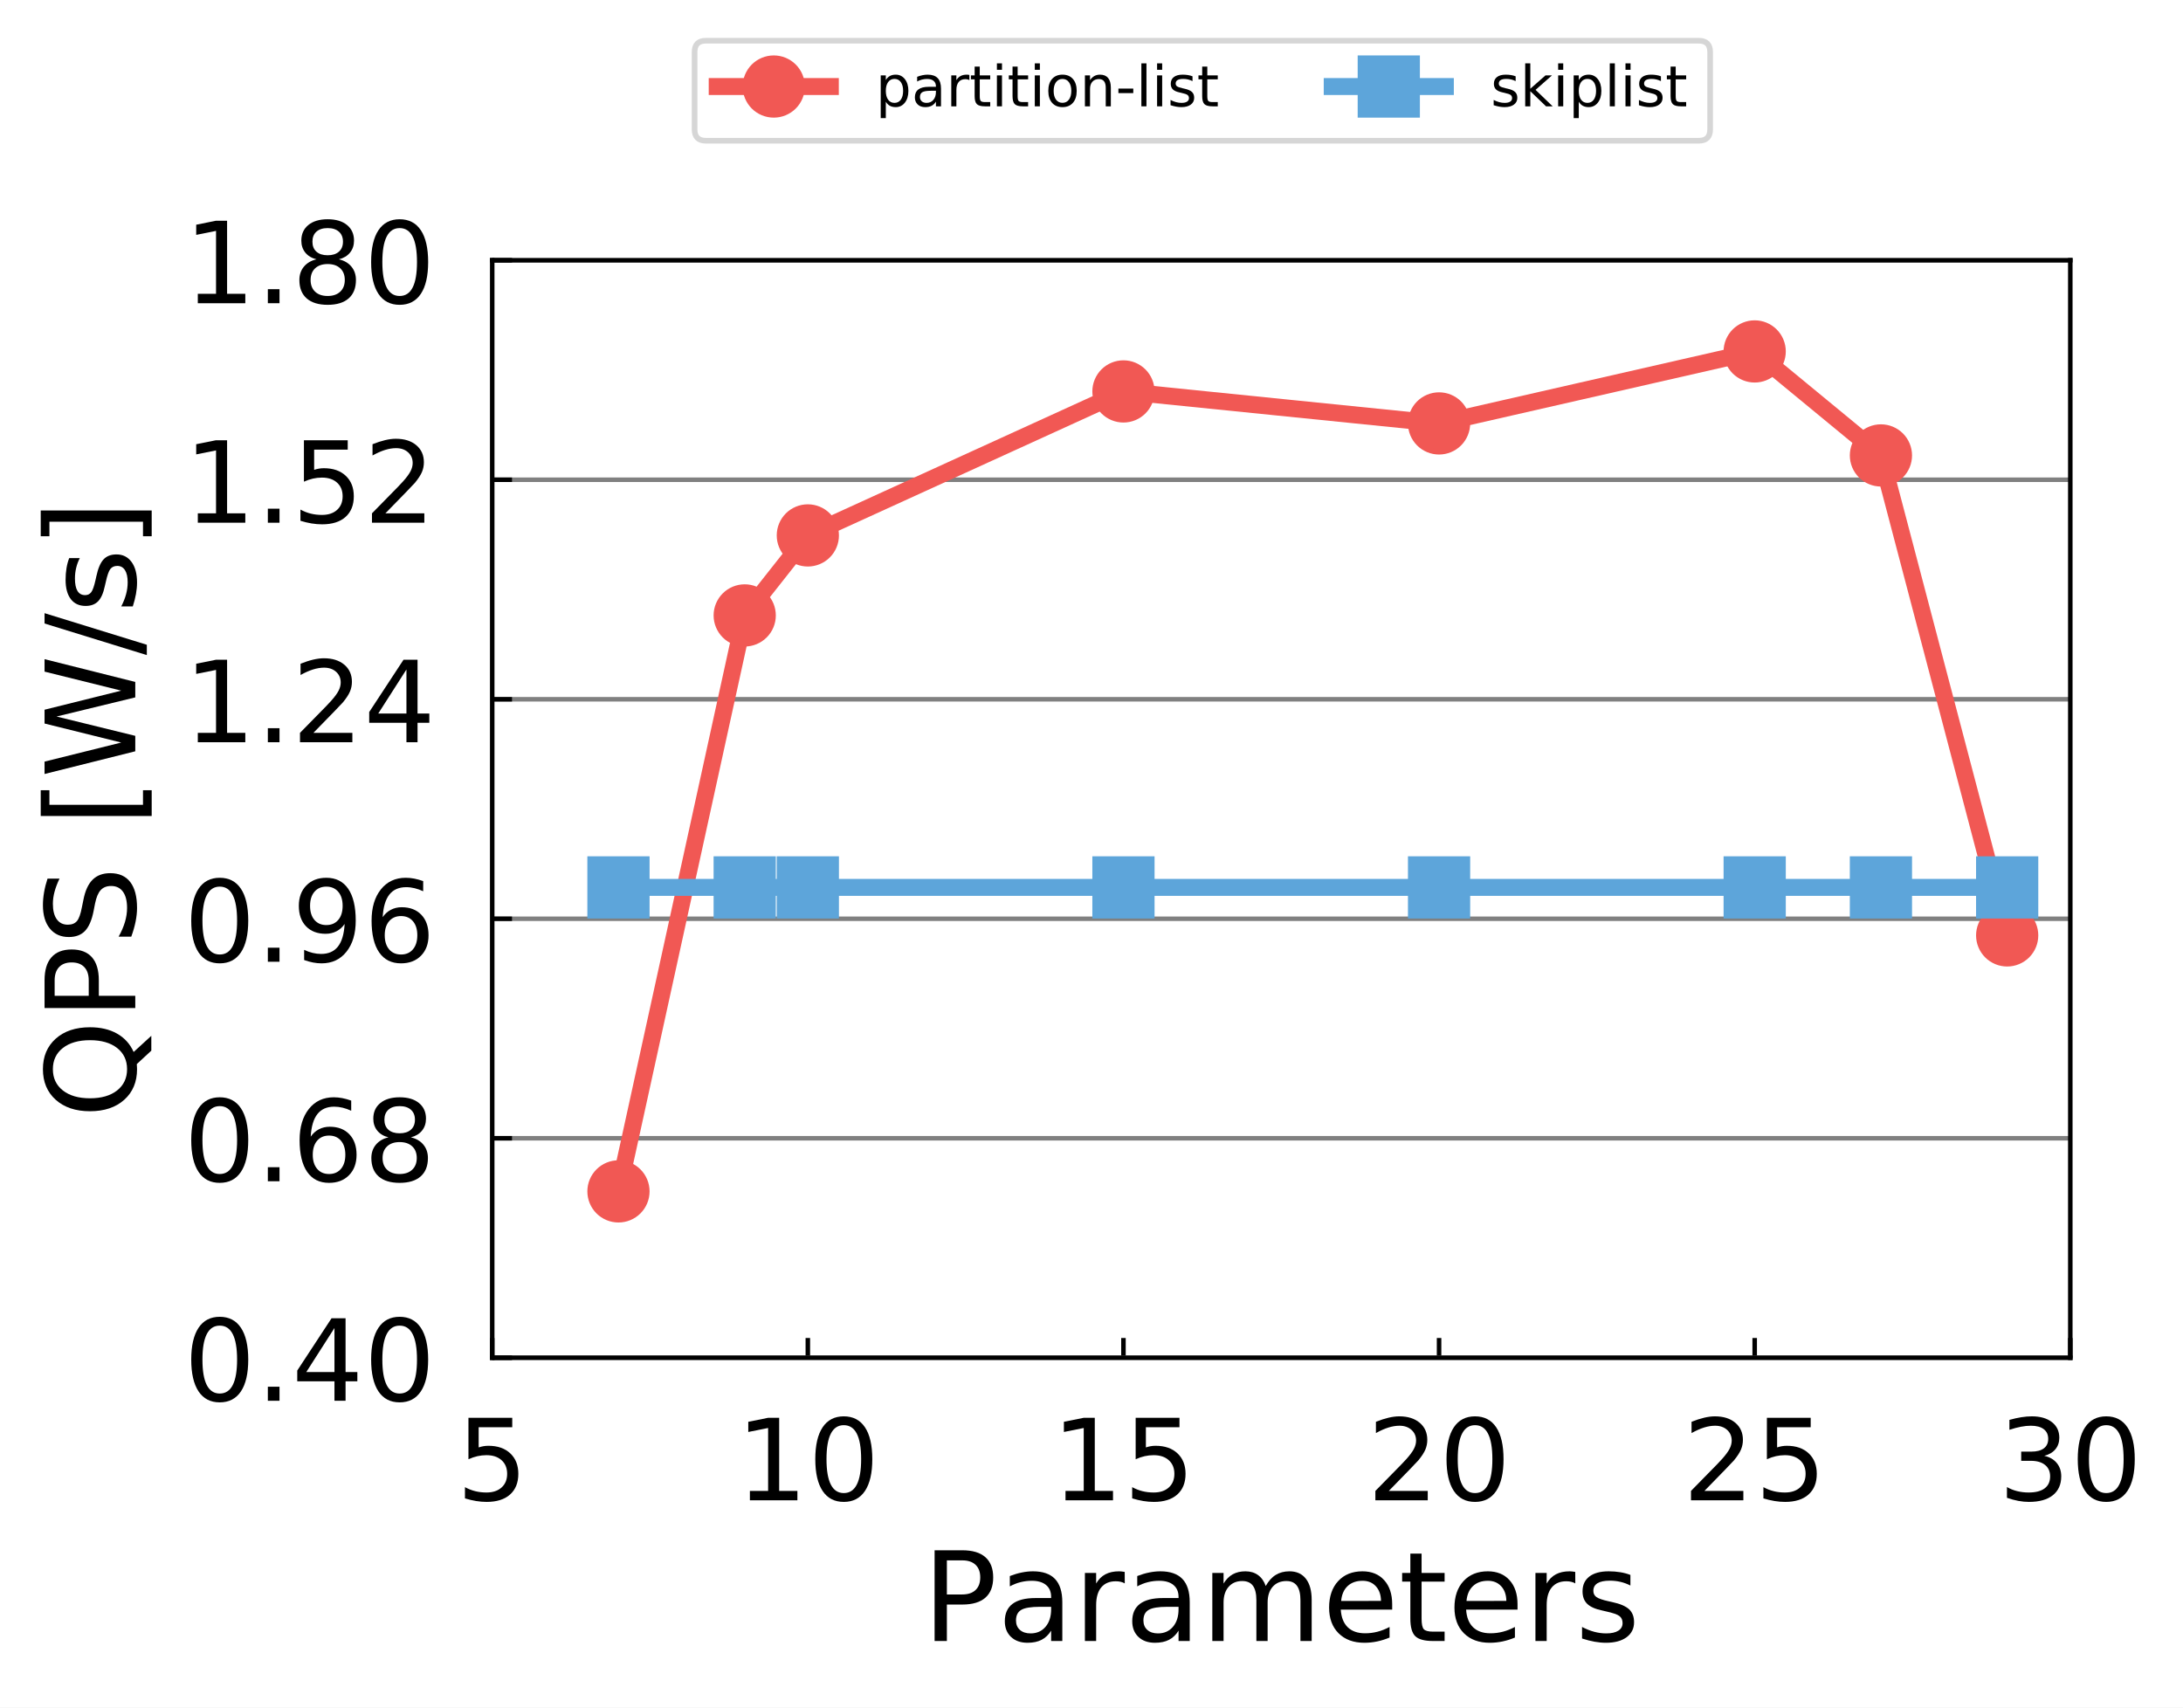
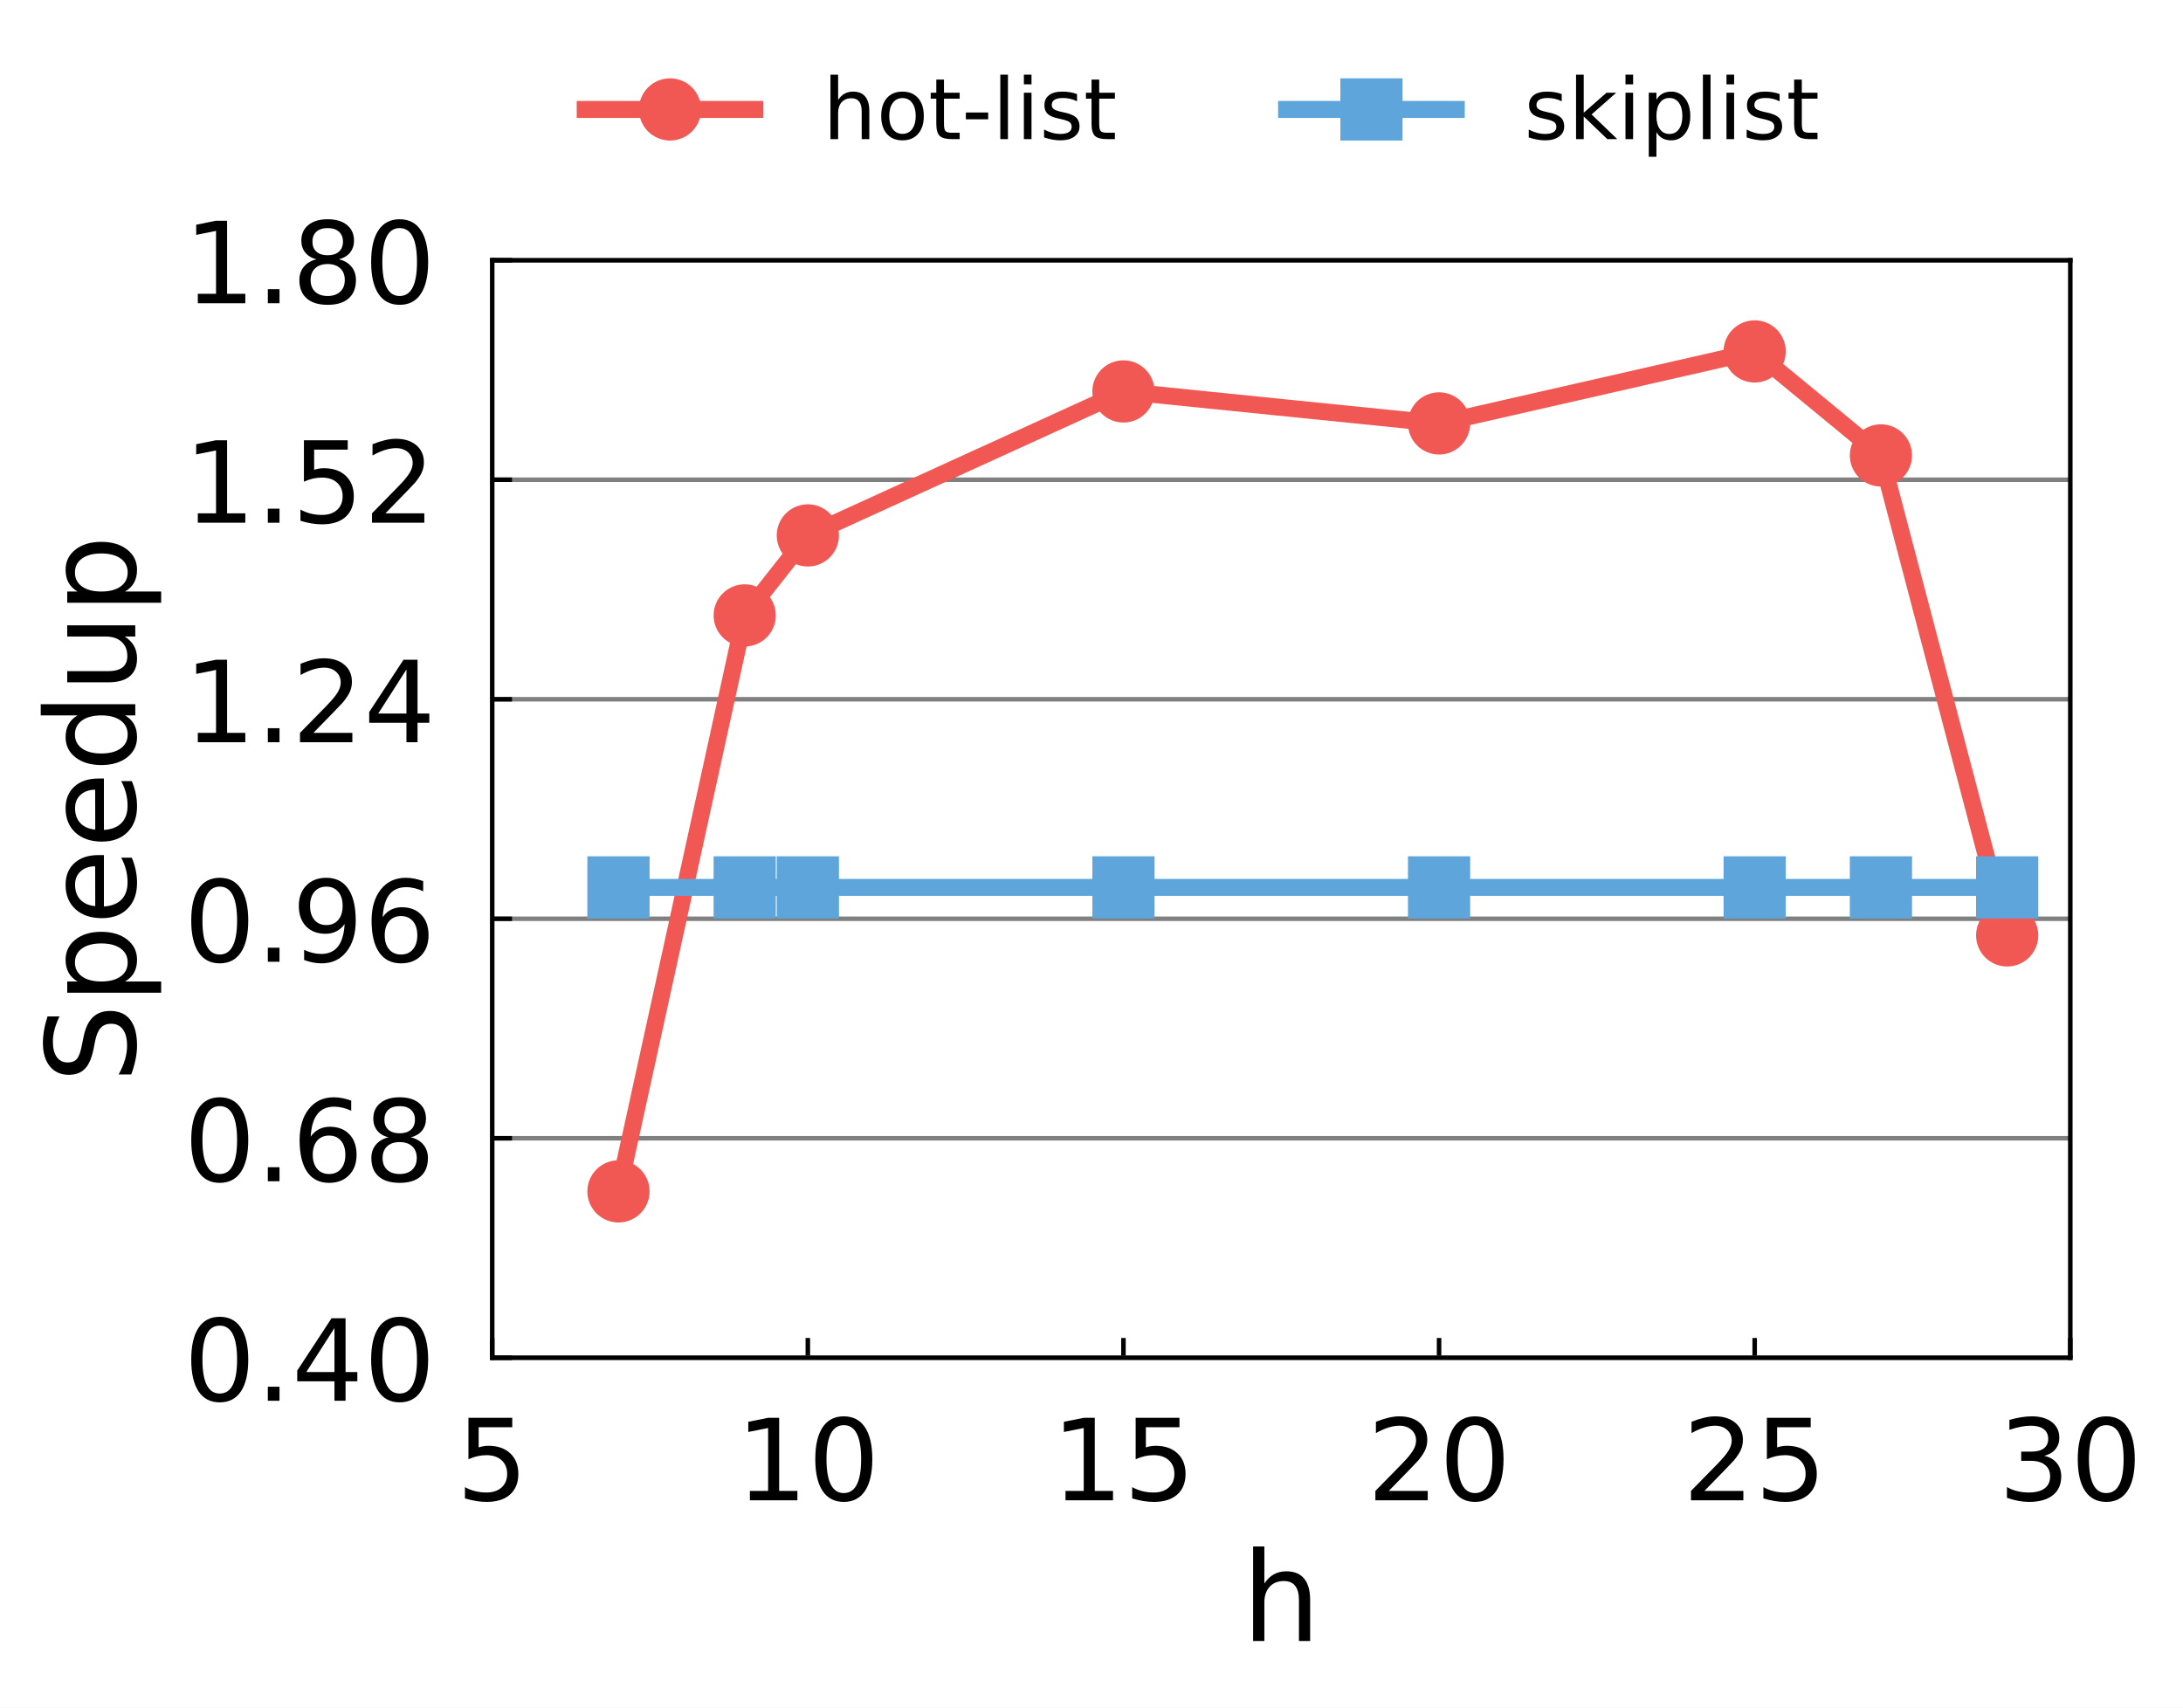
<svg xmlns="http://www.w3.org/2000/svg" xmlns:xlink="http://www.w3.org/1999/xlink" height="301.896pt" version="1.1" viewBox="0 0 385.948 301.896" width="385.948pt">
  <defs>
    <style type="text/css">
*{stroke-linecap:butt;stroke-linejoin:round;white-space:pre;}
  </style>
  </defs>
  <g id="figure_1">
    <g id="patch_1">
      <path d="M 0 301.896  L 385.948 301.896  L 385.948 0  L 0 0  z " style="fill:#ffffff;" />
    </g>
    <g id="axes_1">
      <g id="patch_2">
        <path d="M 87.023 240.048  L 366.023 240.048  L 366.023 46.008  L 87.023 46.008  z " style="fill:#ffffff;" />
      </g>
      <g id="matplotlib.axis_1">
        <g id="xtick_1">
          <g id="line2d_1">
            <defs>
-               <path d="M 0 0  L 0 -3.5  " id="m824cc73aec" style="stroke:#000000;stroke-width:0.8;" />
-             </defs>
-             <g>
-               <use style="stroke:#000000;stroke-width:0.8;" x="87.023" xlink:href="#m824cc73aec" y="240.048" />
+               <path d="M 0 0  L 0 -3.5  " id="mdecd369051" style="stroke:#000000;stroke-width:0.8;" />
+             </defs>
+             <g>
+               <use style="stroke:#000000;stroke-width:0.8;" x="87.023" xlink:href="#mdecd369051" y="240.048" />
            </g>
          </g>
          <g id="text_1">
            <defs>
              <path d="M 10.797 72.906  L 49.516 72.906  L 49.516 64.594  L 19.828 64.594  L 19.828 46.734  Q 21.969 47.469 24.109 47.828  Q 26.266 48.188 28.422 48.188  Q 40.625 48.188 47.75 41.5  Q 54.891 34.812 54.891 23.391  Q 54.891 11.625 47.562 5.094  Q 40.234 -1.422 26.906 -1.422  Q 22.312 -1.422 17.547 -0.641  Q 12.797 0.141 7.719 1.703  L 7.719 11.625  Q 12.109 9.234 16.797 8.062  Q 21.484 6.891 26.703 6.891  Q 35.156 6.891 40.078 11.328  Q 45.016 15.766 45.016 23.391  Q 45.016 31 40.078 35.438  Q 35.156 39.891 26.703 39.891  Q 22.75 39.891 18.812 39.016  Q 14.891 38.141 10.797 36.281  z " id="DejaVuSans-53" />
            </defs>
            <g transform="translate(80.66062 265.2449)scale(0.2 -0.2)">
              <use xlink:href="#DejaVuSans-53" />
            </g>
          </g>
        </g>
        <g id="xtick_2">
          <g id="line2d_2">
            <g>
-               <use style="stroke:#000000;stroke-width:0.8;" x="142.823" xlink:href="#m824cc73aec" y="240.048" />
+               <use style="stroke:#000000;stroke-width:0.8;" x="142.823" xlink:href="#mdecd369051" y="240.048" />
            </g>
          </g>
          <g id="text_2">
            <defs>
              <path d="M 12.406 8.297  L 28.516 8.297  L 28.516 63.922  L 10.984 60.406  L 10.984 69.391  L 28.422 72.906  L 38.281 72.906  L 38.281 8.297  L 54.391 8.297  L 54.391 0  L 12.406 0  z " id="DejaVuSans-49" />
              <path d="M 31.781 66.406  Q 24.172 66.406 20.328 58.906  Q 16.5 51.422 16.5 36.375  Q 16.5 21.391 20.328 13.891  Q 24.172 6.391 31.781 6.391  Q 39.453 6.391 43.281 13.891  Q 47.125 21.391 47.125 36.375  Q 47.125 51.422 43.281 58.906  Q 39.453 66.406 31.781 66.406  z M 31.781 74.219  Q 44.047 74.219 50.516 64.516  Q 56.984 54.828 56.984 36.375  Q 56.984 17.969 50.516 8.266  Q 44.047 -1.422 31.781 -1.422  Q 19.531 -1.422 13.062 8.266  Q 6.594 17.969 6.594 36.375  Q 6.594 54.828 13.062 64.516  Q 19.531 74.219 31.781 74.219  z " id="DejaVuSans-48" />
            </defs>
            <g transform="translate(130.0981 265.2449)scale(0.2 -0.2)">
              <use xlink:href="#DejaVuSans-49" />
              <use x="63.623" xlink:href="#DejaVuSans-48" />
            </g>
          </g>
        </g>
        <g id="xtick_3">
          <g id="line2d_3">
            <g>
-               <use style="stroke:#000000;stroke-width:0.8;" x="198.623" xlink:href="#m824cc73aec" y="240.048" />
+               <use style="stroke:#000000;stroke-width:0.8;" x="198.623" xlink:href="#mdecd369051" y="240.048" />
            </g>
          </g>
          <g id="text_3">
            <g transform="translate(185.8981 265.2449)scale(0.2 -0.2)">
              <use xlink:href="#DejaVuSans-49" />
              <use x="63.623" xlink:href="#DejaVuSans-53" />
            </g>
          </g>
        </g>
        <g id="xtick_4">
          <g id="line2d_4">
            <g>
-               <use style="stroke:#000000;stroke-width:0.8;" x="254.423" xlink:href="#m824cc73aec" y="240.048" />
+               <use style="stroke:#000000;stroke-width:0.8;" x="254.423" xlink:href="#mdecd369051" y="240.048" />
            </g>
          </g>
          <g id="text_4">
            <defs>
              <path d="M 19.188 8.297  L 53.609 8.297  L 53.609 0  L 7.328 0  L 7.328 8.297  Q 12.938 14.109 22.625 23.891  Q 32.328 33.688 34.812 36.531  Q 39.547 41.844 41.422 45.531  Q 43.312 49.219 43.312 52.781  Q 43.312 58.594 39.234 62.25  Q 35.156 65.922 28.609 65.922  Q 23.969 65.922 18.812 64.312  Q 13.672 62.703 7.812 59.422  L 7.812 69.391  Q 13.766 71.781 18.938 73  Q 24.125 74.219 28.422 74.219  Q 39.75 74.219 46.484 68.547  Q 53.219 62.891 53.219 53.422  Q 53.219 48.922 51.531 44.891  Q 49.859 40.875 45.406 35.406  Q 44.188 33.984 37.641 27.219  Q 31.109 20.453 19.188 8.297  z " id="DejaVuSans-50" />
            </defs>
            <g transform="translate(241.6981 265.2449)scale(0.2 -0.2)">
              <use xlink:href="#DejaVuSans-50" />
              <use x="63.623" xlink:href="#DejaVuSans-48" />
            </g>
          </g>
        </g>
        <g id="xtick_5">
          <g id="line2d_5">
            <g>
-               <use style="stroke:#000000;stroke-width:0.8;" x="310.223" xlink:href="#m824cc73aec" y="240.048" />
+               <use style="stroke:#000000;stroke-width:0.8;" x="310.223" xlink:href="#mdecd369051" y="240.048" />
            </g>
          </g>
          <g id="text_5">
            <g transform="translate(297.4981 265.2449)scale(0.2 -0.2)">
              <use xlink:href="#DejaVuSans-50" />
              <use x="63.623" xlink:href="#DejaVuSans-53" />
            </g>
          </g>
        </g>
        <g id="xtick_6">
          <g id="line2d_6">
            <g>
-               <use style="stroke:#000000;stroke-width:0.8;" x="366.023" xlink:href="#m824cc73aec" y="240.048" />
+               <use style="stroke:#000000;stroke-width:0.8;" x="366.023" xlink:href="#mdecd369051" y="240.048" />
            </g>
          </g>
          <g id="text_6">
            <defs>
              <path d="M 40.578 39.312  Q 47.656 37.797 51.625 33  Q 55.609 28.219 55.609 21.188  Q 55.609 10.406 48.188 4.484  Q 40.766 -1.422 27.094 -1.422  Q 22.516 -1.422 17.656 -0.516  Q 12.797 0.391 7.625 2.203  L 7.625 11.719  Q 11.719 9.328 16.594 8.109  Q 21.484 6.891 26.812 6.891  Q 36.078 6.891 40.938 10.547  Q 45.797 14.203 45.797 21.188  Q 45.797 27.641 41.281 31.266  Q 36.766 34.906 28.719 34.906  L 20.219 34.906  L 20.219 43.016  L 29.109 43.016  Q 36.375 43.016 40.234 45.922  Q 44.094 48.828 44.094 54.297  Q 44.094 59.906 40.109 62.906  Q 36.141 65.922 28.719 65.922  Q 24.656 65.922 20.016 65.031  Q 15.375 64.156 9.812 62.312  L 9.812 71.094  Q 15.438 72.656 20.344 73.438  Q 25.25 74.219 29.594 74.219  Q 40.828 74.219 47.359 69.109  Q 53.906 64.016 53.906 55.328  Q 53.906 49.266 50.438 45.094  Q 46.969 40.922 40.578 39.312  z " id="DejaVuSans-51" />
            </defs>
            <g transform="translate(353.2981 265.2449)scale(0.2 -0.2)">
              <use xlink:href="#DejaVuSans-51" />
              <use x="63.623" xlink:href="#DejaVuSans-48" />
            </g>
          </g>
        </g>
        <g id="text_7">
          <defs>
-             <path d="M 19.672 64.797  L 19.672 37.406  L 32.078 37.406  Q 38.969 37.406 42.719 40.969  Q 46.484 44.531 46.484 51.125  Q 46.484 57.672 42.719 61.234  Q 38.969 64.797 32.078 64.797  z M 9.812 72.906  L 32.078 72.906  Q 44.344 72.906 50.609 67.359  Q 56.891 61.812 56.891 51.125  Q 56.891 40.328 50.609 34.812  Q 44.344 29.297 32.078 29.297  L 19.672 29.297  L 19.672 0  L 9.812 0  z " id="DejaVuSans-80" />
-             <path d="M 34.281 27.484  Q 23.391 27.484 19.188 25  Q 14.984 22.516 14.984 16.5  Q 14.984 11.719 18.141 8.906  Q 21.297 6.109 26.703 6.109  Q 34.188 6.109 38.703 11.406  Q 43.219 16.703 43.219 25.484  L 43.219 27.484  z M 52.203 31.203  L 52.203 0  L 43.219 0  L 43.219 8.297  Q 40.141 3.328 35.547 0.953  Q 30.953 -1.422 24.312 -1.422  Q 15.922 -1.422 10.953 3.297  Q 6 8.016 6 15.922  Q 6 25.141 12.172 29.828  Q 18.359 34.516 30.609 34.516  L 43.219 34.516  L 43.219 35.406  Q 43.219 41.609 39.141 45  Q 35.062 48.391 27.688 48.391  Q 23 48.391 18.547 47.266  Q 14.109 46.141 10.016 43.891  L 10.016 52.203  Q 14.938 54.109 19.578 55.047  Q 24.219 56 28.609 56  Q 40.484 56 46.344 49.844  Q 52.203 43.703 52.203 31.203  z " id="DejaVuSans-97" />
-             <path d="M 41.109 46.297  Q 39.594 47.172 37.812 47.578  Q 36.031 48 33.891 48  Q 26.266 48 22.188 43.047  Q 18.109 38.094 18.109 28.812  L 18.109 0  L 9.078 0  L 9.078 54.688  L 18.109 54.688  L 18.109 46.188  Q 20.953 51.172 25.484 53.578  Q 30.031 56 36.531 56  Q 37.453 56 38.578 55.875  Q 39.703 55.766 41.062 55.516  z " id="DejaVuSans-114" />
-             <path d="M 52 44.188  Q 55.375 50.25 60.062 53.125  Q 64.75 56 71.094 56  Q 79.641 56 84.281 50.016  Q 88.922 44.047 88.922 33.016  L 88.922 0  L 79.891 0  L 79.891 32.719  Q 79.891 40.578 77.094 44.375  Q 74.312 48.188 68.609 48.188  Q 61.625 48.188 57.562 43.547  Q 53.516 38.922 53.516 30.906  L 53.516 0  L 44.484 0  L 44.484 32.719  Q 44.484 40.625 41.703 44.406  Q 38.922 48.188 33.109 48.188  Q 26.219 48.188 22.156 43.531  Q 18.109 38.875 18.109 30.906  L 18.109 0  L 9.078 0  L 9.078 54.688  L 18.109 54.688  L 18.109 46.188  Q 21.188 51.219 25.484 53.609  Q 29.781 56 35.688 56  Q 41.656 56 45.828 52.969  Q 50 49.953 52 44.188  z " id="DejaVuSans-109" />
-             <path d="M 56.203 29.594  L 56.203 25.203  L 14.891 25.203  Q 15.484 15.922 20.484 11.062  Q 25.484 6.203 34.422 6.203  Q 39.594 6.203 44.453 7.469  Q 49.312 8.734 54.109 11.281  L 54.109 2.781  Q 49.266 0.734 44.188 -0.344  Q 39.109 -1.422 33.891 -1.422  Q 20.797 -1.422 13.156 6.188  Q 5.516 13.812 5.516 26.812  Q 5.516 40.234 12.766 48.109  Q 20.016 56 32.328 56  Q 43.359 56 49.781 48.891  Q 56.203 41.797 56.203 29.594  z M 47.219 32.234  Q 47.125 39.594 43.094 43.984  Q 39.062 48.391 32.422 48.391  Q 24.906 48.391 20.391 44.141  Q 15.875 39.891 15.188 32.172  z " id="DejaVuSans-101" />
-             <path d="M 18.312 70.219  L 18.312 54.688  L 36.812 54.688  L 36.812 47.703  L 18.312 47.703  L 18.312 18.016  Q 18.312 11.328 20.141 9.422  Q 21.969 7.516 27.594 7.516  L 36.812 7.516  L 36.812 0  L 27.594 0  Q 17.188 0 13.234 3.875  Q 9.281 7.766 9.281 18.016  L 9.281 47.703  L 2.688 47.703  L 2.688 54.688  L 9.281 54.688  L 9.281 70.219  z " id="DejaVuSans-116" />
-             <path d="M 44.281 53.078  L 44.281 44.578  Q 40.484 46.531 36.375 47.5  Q 32.281 48.484 27.875 48.484  Q 21.188 48.484 17.844 46.438  Q 14.5 44.391 14.5 40.281  Q 14.5 37.156 16.891 35.375  Q 19.281 33.594 26.516 31.984  L 29.594 31.297  Q 39.156 29.25 43.188 25.516  Q 47.219 21.781 47.219 15.094  Q 47.219 7.469 41.188 3.016  Q 35.156 -1.422 24.609 -1.422  Q 20.219 -1.422 15.453 -0.562  Q 10.688 0.297 5.422 2  L 5.422 11.281  Q 10.406 8.688 15.234 7.391  Q 20.062 6.109 24.812 6.109  Q 31.156 6.109 34.562 8.281  Q 37.984 10.453 37.984 14.406  Q 37.984 18.062 35.516 20.016  Q 33.062 21.969 24.703 23.781  L 21.578 24.516  Q 13.234 26.266 9.516 29.906  Q 5.812 33.547 5.812 39.891  Q 5.812 47.609 11.281 51.797  Q 16.75 56 26.812 56  Q 31.781 56 36.172 55.266  Q 40.578 54.547 44.281 53.078  z " id="DejaVuSans-115" />
+             <path d="M 54.891 33.016  L 54.891 0  L 45.906 0  L 45.906 32.719  Q 45.906 40.484 42.875 44.328  Q 39.844 48.188 33.797 48.188  Q 26.516 48.188 22.312 43.547  Q 18.109 38.922 18.109 30.906  L 18.109 0  L 9.078 0  L 9.078 75.984  L 18.109 75.984  L 18.109 46.188  Q 21.344 51.125 25.703 53.562  Q 30.078 56 35.797 56  Q 45.219 56 50.047 50.172  Q 54.891 44.344 54.891 33.016  z " id="DejaVuSans-104" />
          </defs>
-           <g transform="translate(163.0772 290.1208)scale(0.22 -0.22)">
-             <use xlink:href="#DejaVuSans-80" />
-             <use x="60.24" xlink:href="#DejaVuSans-97" />
-             <use x="121.52" xlink:href="#DejaVuSans-114" />
-             <use x="162.633" xlink:href="#DejaVuSans-97" />
-             <use x="223.912" xlink:href="#DejaVuSans-109" />
-             <use x="321.324" xlink:href="#DejaVuSans-101" />
-             <use x="382.848" xlink:href="#DejaVuSans-116" />
-             <use x="422.057" xlink:href="#DejaVuSans-101" />
-             <use x="483.58" xlink:href="#DejaVuSans-114" />
-             <use x="524.693" xlink:href="#DejaVuSans-115" />
+           <g transform="translate(219.5519 290.1208)scale(0.22 -0.22)">
+             <use xlink:href="#DejaVuSans-104" />
          </g>
        </g>
      </g>
      <g id="matplotlib.axis_2">
        <g id="ytick_1">
          <g id="line2d_7">
-             <path clip-path="url(#p883c35b4c9)" d="M 87.023 240.048  L 366.023 240.048  " style="fill:none;stroke:#808080;stroke-linecap:square;stroke-width:0.8;" />
+             <path clip-path="url(#pd5ea67822e)" d="M 87.023 240.048  L 366.023 240.048  " style="fill:none;stroke:#808080;stroke-linecap:square;stroke-width:0.8;" />
          </g>
          <g id="line2d_8">
            <defs>
-               <path d="M 0 0  L 3.5 0  " id="md4b511f465" style="stroke:#000000;stroke-width:0.8;" />
-             </defs>
-             <g>
-               <use style="stroke:#000000;stroke-width:0.8;" x="87.023" xlink:href="#md4b511f465" y="240.048" />
+               <path d="M 0 0  L 3.5 0  " id="m11c1b2f315" style="stroke:#000000;stroke-width:0.8;" />
+             </defs>
+             <g>
+               <use style="stroke:#000000;stroke-width:0.8;" x="87.023" xlink:href="#m11c1b2f315" y="240.048" />
            </g>
          </g>
          <g id="text_8">
            <defs>
              <path d="M 10.688 12.406  L 21 12.406  L 21 0  L 10.688 0  z " id="DejaVuSans-46" />
              <path d="M 37.797 64.312  L 12.891 25.391  L 37.797 25.391  z M 35.203 72.906  L 47.609 72.906  L 47.609 25.391  L 58.016 25.391  L 58.016 17.188  L 47.609 17.188  L 47.609 0  L 37.797 0  L 37.797 17.188  L 4.891 17.188  L 4.891 26.703  z " id="DejaVuSans-52" />
            </defs>
            <g transform="translate(32.49188 247.6464)scale(0.2 -0.2)">
              <use xlink:href="#DejaVuSans-48" />
              <use x="63.623" xlink:href="#DejaVuSans-46" />
              <use x="95.41" xlink:href="#DejaVuSans-52" />
              <use x="159.033" xlink:href="#DejaVuSans-48" />
            </g>
          </g>
        </g>
        <g id="ytick_2">
          <g id="line2d_9">
-             <path clip-path="url(#p883c35b4c9)" d="M 87.023 201.24  L 366.023 201.24  " style="fill:none;stroke:#808080;stroke-linecap:square;stroke-width:0.8;" />
+             <path clip-path="url(#pd5ea67822e)" d="M 87.023 201.24  L 366.023 201.24  " style="fill:none;stroke:#808080;stroke-linecap:square;stroke-width:0.8;" />
          </g>
          <g id="line2d_10">
            <g>
-               <use style="stroke:#000000;stroke-width:0.8;" x="87.023" xlink:href="#md4b511f465" y="201.24" />
+               <use style="stroke:#000000;stroke-width:0.8;" x="87.023" xlink:href="#m11c1b2f315" y="201.24" />
            </g>
          </g>
          <g id="text_9">
            <defs>
              <path d="M 33.016 40.375  Q 26.375 40.375 22.484 35.828  Q 18.609 31.297 18.609 23.391  Q 18.609 15.531 22.484 10.953  Q 26.375 6.391 33.016 6.391  Q 39.656 6.391 43.531 10.953  Q 47.406 15.531 47.406 23.391  Q 47.406 31.297 43.531 35.828  Q 39.656 40.375 33.016 40.375  z M 52.594 71.297  L 52.594 62.312  Q 48.875 64.062 45.094 64.984  Q 41.312 65.922 37.594 65.922  Q 27.828 65.922 22.672 59.328  Q 17.531 52.734 16.797 39.406  Q 19.672 43.656 24.016 45.922  Q 28.375 48.188 33.594 48.188  Q 44.578 48.188 50.953 41.516  Q 57.328 34.859 57.328 23.391  Q 57.328 12.156 50.688 5.359  Q 44.047 -1.422 33.016 -1.422  Q 20.359 -1.422 13.672 8.266  Q 6.984 17.969 6.984 36.375  Q 6.984 53.656 15.188 63.938  Q 23.391 74.219 37.203 74.219  Q 40.922 74.219 44.703 73.484  Q 48.484 72.75 52.594 71.297  z " id="DejaVuSans-54" />
              <path d="M 31.781 34.625  Q 24.75 34.625 20.719 30.859  Q 16.703 27.094 16.703 20.516  Q 16.703 13.922 20.719 10.156  Q 24.75 6.391 31.781 6.391  Q 38.812 6.391 42.859 10.172  Q 46.922 13.969 46.922 20.516  Q 46.922 27.094 42.891 30.859  Q 38.875 34.625 31.781 34.625  z M 21.922 38.812  Q 15.578 40.375 12.031 44.719  Q 8.5 49.078 8.5 55.328  Q 8.5 64.062 14.719 69.141  Q 20.953 74.219 31.781 74.219  Q 42.672 74.219 48.875 69.141  Q 55.078 64.062 55.078 55.328  Q 55.078 49.078 51.531 44.719  Q 48 40.375 41.703 38.812  Q 48.828 37.156 52.797 32.312  Q 56.781 27.484 56.781 20.516  Q 56.781 9.906 50.312 4.234  Q 43.844 -1.422 31.781 -1.422  Q 19.734 -1.422 13.25 4.234  Q 6.781 9.906 6.781 20.516  Q 6.781 27.484 10.781 32.312  Q 14.797 37.156 21.922 38.812  z M 18.312 54.391  Q 18.312 48.734 21.844 45.562  Q 25.391 42.391 31.781 42.391  Q 38.141 42.391 41.719 45.562  Q 45.312 48.734 45.312 54.391  Q 45.312 60.062 41.719 63.234  Q 38.141 66.406 31.781 66.406  Q 25.391 66.406 21.844 63.234  Q 18.312 60.062 18.312 54.391  z " id="DejaVuSans-56" />
            </defs>
            <g transform="translate(32.49188 208.8384)scale(0.2 -0.2)">
              <use xlink:href="#DejaVuSans-48" />
              <use x="63.623" xlink:href="#DejaVuSans-46" />
              <use x="95.41" xlink:href="#DejaVuSans-54" />
              <use x="159.033" xlink:href="#DejaVuSans-56" />
            </g>
          </g>
        </g>
        <g id="ytick_3">
          <g id="line2d_11">
-             <path clip-path="url(#p883c35b4c9)" d="M 87.023 162.432  L 366.023 162.432  " style="fill:none;stroke:#808080;stroke-linecap:square;stroke-width:0.8;" />
+             <path clip-path="url(#pd5ea67822e)" d="M 87.023 162.432  L 366.023 162.432  " style="fill:none;stroke:#808080;stroke-linecap:square;stroke-width:0.8;" />
          </g>
          <g id="line2d_12">
            <g>
-               <use style="stroke:#000000;stroke-width:0.8;" x="87.023" xlink:href="#md4b511f465" y="162.432" />
+               <use style="stroke:#000000;stroke-width:0.8;" x="87.023" xlink:href="#m11c1b2f315" y="162.432" />
            </g>
          </g>
          <g id="text_10">
            <defs>
              <path d="M 10.984 1.516  L 10.984 10.5  Q 14.703 8.734 18.5 7.812  Q 22.312 6.891 25.984 6.891  Q 35.75 6.891 40.891 13.453  Q 46.047 20.016 46.781 33.406  Q 43.953 29.203 39.594 26.953  Q 35.25 24.703 29.984 24.703  Q 19.047 24.703 12.672 31.312  Q 6.297 37.938 6.297 49.422  Q 6.297 60.641 12.938 67.422  Q 19.578 74.219 30.609 74.219  Q 43.266 74.219 49.922 64.516  Q 56.594 54.828 56.594 36.375  Q 56.594 19.141 48.406 8.859  Q 40.234 -1.422 26.422 -1.422  Q 22.703 -1.422 18.891 -0.688  Q 15.094 0.047 10.984 1.516  z M 30.609 32.422  Q 37.25 32.422 41.125 36.953  Q 45.016 41.5 45.016 49.422  Q 45.016 57.281 41.125 61.844  Q 37.25 66.406 30.609 66.406  Q 23.969 66.406 20.094 61.844  Q 16.219 57.281 16.219 49.422  Q 16.219 41.5 20.094 36.953  Q 23.969 32.422 30.609 32.422  z " id="DejaVuSans-57" />
            </defs>
            <g transform="translate(32.49188 170.0304)scale(0.2 -0.2)">
              <use xlink:href="#DejaVuSans-48" />
              <use x="63.623" xlink:href="#DejaVuSans-46" />
              <use x="95.41" xlink:href="#DejaVuSans-57" />
              <use x="159.033" xlink:href="#DejaVuSans-54" />
            </g>
          </g>
        </g>
        <g id="ytick_4">
          <g id="line2d_13">
-             <path clip-path="url(#p883c35b4c9)" d="M 87.023 123.624  L 366.023 123.624  " style="fill:none;stroke:#808080;stroke-linecap:square;stroke-width:0.8;" />
+             <path clip-path="url(#pd5ea67822e)" d="M 87.023 123.624  L 366.023 123.624  " style="fill:none;stroke:#808080;stroke-linecap:square;stroke-width:0.8;" />
          </g>
          <g id="line2d_14">
            <g>
-               <use style="stroke:#000000;stroke-width:0.8;" x="87.023" xlink:href="#md4b511f465" y="123.624" />
+               <use style="stroke:#000000;stroke-width:0.8;" x="87.023" xlink:href="#m11c1b2f315" y="123.624" />
            </g>
          </g>
          <g id="text_11">
            <g transform="translate(32.49188 131.2224)scale(0.2 -0.2)">
              <use xlink:href="#DejaVuSans-49" />
              <use x="63.623" xlink:href="#DejaVuSans-46" />
              <use x="95.41" xlink:href="#DejaVuSans-50" />
              <use x="159.033" xlink:href="#DejaVuSans-52" />
            </g>
          </g>
        </g>
        <g id="ytick_5">
          <g id="line2d_15">
-             <path clip-path="url(#p883c35b4c9)" d="M 87.023 84.816  L 366.023 84.816  " style="fill:none;stroke:#808080;stroke-linecap:square;stroke-width:0.8;" />
+             <path clip-path="url(#pd5ea67822e)" d="M 87.023 84.816  L 366.023 84.816  " style="fill:none;stroke:#808080;stroke-linecap:square;stroke-width:0.8;" />
          </g>
          <g id="line2d_16">
            <g>
-               <use style="stroke:#000000;stroke-width:0.8;" x="87.023" xlink:href="#md4b511f465" y="84.816" />
+               <use style="stroke:#000000;stroke-width:0.8;" x="87.023" xlink:href="#m11c1b2f315" y="84.816" />
            </g>
          </g>
          <g id="text_12">
            <g transform="translate(32.49188 92.41444)scale(0.2 -0.2)">
              <use xlink:href="#DejaVuSans-49" />
              <use x="63.623" xlink:href="#DejaVuSans-46" />
              <use x="95.41" xlink:href="#DejaVuSans-53" />
              <use x="159.033" xlink:href="#DejaVuSans-50" />
            </g>
          </g>
        </g>
        <g id="ytick_6">
          <g id="line2d_17">
-             <path clip-path="url(#p883c35b4c9)" d="M 87.023 46.008  L 366.023 46.008  " style="fill:none;stroke:#808080;stroke-linecap:square;stroke-width:0.8;" />
+             <path clip-path="url(#pd5ea67822e)" d="M 87.023 46.008  L 366.023 46.008  " style="fill:none;stroke:#808080;stroke-linecap:square;stroke-width:0.8;" />
          </g>
          <g id="line2d_18">
            <g>
-               <use style="stroke:#000000;stroke-width:0.8;" x="87.023" xlink:href="#md4b511f465" y="46.008" />
+               <use style="stroke:#000000;stroke-width:0.8;" x="87.023" xlink:href="#m11c1b2f315" y="46.008" />
            </g>
          </g>
          <g id="text_13">
            <g transform="translate(32.49188 53.60644)scale(0.2 -0.2)">
              <use xlink:href="#DejaVuSans-49" />
              <use x="63.623" xlink:href="#DejaVuSans-46" />
              <use x="95.41" xlink:href="#DejaVuSans-56" />
              <use x="159.033" xlink:href="#DejaVuSans-48" />
            </g>
          </g>
        </g>
        <g id="text_14">
          <defs>
-             <path d="M 39.406 66.219  Q 28.656 66.219 22.328 58.203  Q 16.016 50.203 16.016 36.375  Q 16.016 22.609 22.328 14.594  Q 28.656 6.594 39.406 6.594  Q 50.141 6.594 56.422 14.594  Q 62.703 22.609 62.703 36.375  Q 62.703 50.203 56.422 58.203  Q 50.141 66.219 39.406 66.219  z M 53.219 1.312  L 66.219 -12.891  L 54.297 -12.891  L 43.5 -1.219  Q 41.891 -1.312 41.031 -1.359  Q 40.188 -1.422 39.406 -1.422  Q 24.031 -1.422 14.812 8.859  Q 5.609 19.141 5.609 36.375  Q 5.609 53.656 14.812 63.938  Q 24.031 74.219 39.406 74.219  Q 54.734 74.219 63.906 63.938  Q 73.094 53.656 73.094 36.375  Q 73.094 23.688 67.984 14.641  Q 62.891 5.609 53.219 1.312  z " id="DejaVuSans-81" />
            <path d="M 53.516 70.516  L 53.516 60.891  Q 47.906 63.578 42.922 64.891  Q 37.938 66.219 33.297 66.219  Q 25.25 66.219 20.875 63.094  Q 16.5 59.969 16.5 54.203  Q 16.5 49.359 19.406 46.891  Q 22.312 44.438 30.422 42.922  L 36.375 41.703  Q 47.406 39.594 52.656 34.297  Q 57.906 29 57.906 20.125  Q 57.906 9.516 50.797 4.047  Q 43.703 -1.422 29.984 -1.422  Q 24.812 -1.422 18.969 -0.25  Q 13.141 0.922 6.891 3.219  L 6.891 13.375  Q 12.891 10.016 18.656 8.297  Q 24.422 6.594 29.984 6.594  Q 38.422 6.594 43.016 9.906  Q 47.609 13.234 47.609 19.391  Q 47.609 24.75 44.312 27.781  Q 41.016 30.812 33.5 32.328  L 27.484 33.5  Q 16.453 35.688 11.516 40.375  Q 6.594 45.062 6.594 53.422  Q 6.594 63.094 13.406 68.656  Q 20.219 74.219 32.172 74.219  Q 37.312 74.219 42.625 73.281  Q 47.953 72.359 53.516 70.516  z " id="DejaVuSans-83" />
-             <path id="DejaVuSans-32" />
-             <path d="M 8.594 75.984  L 29.297 75.984  L 29.297 69  L 17.578 69  L 17.578 -6.203  L 29.297 -6.203  L 29.297 -13.188  L 8.594 -13.188  z " id="DejaVuSans-91" />
-             <path d="M 3.328 72.906  L 13.281 72.906  L 28.609 11.281  L 43.891 72.906  L 54.984 72.906  L 70.312 11.281  L 85.594 72.906  L 95.609 72.906  L 77.297 0  L 64.891 0  L 49.516 63.281  L 33.984 0  L 21.578 0  z " id="DejaVuSans-87" />
-             <path d="M 25.391 72.906  L 33.688 72.906  L 8.297 -9.281  L 0 -9.281  z " id="DejaVuSans-47" />
-             <path d="M 30.422 75.984  L 30.422 -13.188  L 9.719 -13.188  L 9.719 -6.203  L 21.391 -6.203  L 21.391 69  L 9.719 69  L 9.719 75.984  z " id="DejaVuSans-93" />
+             <path d="M 18.109 8.203  L 18.109 -20.797  L 9.078 -20.797  L 9.078 54.688  L 18.109 54.688  L 18.109 46.391  Q 20.953 51.266 25.266 53.625  Q 29.594 56 35.594 56  Q 45.562 56 51.781 48.094  Q 58.016 40.188 58.016 27.297  Q 58.016 14.406 51.781 6.484  Q 45.562 -1.422 35.594 -1.422  Q 29.594 -1.422 25.266 0.953  Q 20.953 3.328 18.109 8.203  z M 48.688 27.297  Q 48.688 37.203 44.609 42.844  Q 40.531 48.484 33.406 48.484  Q 26.266 48.484 22.188 42.844  Q 18.109 37.203 18.109 27.297  Q 18.109 17.391 22.188 11.75  Q 26.266 6.109 33.406 6.109  Q 40.531 6.109 44.609 11.75  Q 48.688 17.391 48.688 27.297  z " id="DejaVuSans-112" />
+             <path d="M 56.203 29.594  L 56.203 25.203  L 14.891 25.203  Q 15.484 15.922 20.484 11.062  Q 25.484 6.203 34.422 6.203  Q 39.594 6.203 44.453 7.469  Q 49.312 8.734 54.109 11.281  L 54.109 2.781  Q 49.266 0.734 44.188 -0.344  Q 39.109 -1.422 33.891 -1.422  Q 20.797 -1.422 13.156 6.188  Q 5.516 13.812 5.516 26.812  Q 5.516 40.234 12.766 48.109  Q 20.016 56 32.328 56  Q 43.359 56 49.781 48.891  Q 56.203 41.797 56.203 29.594  z M 47.219 32.234  Q 47.125 39.594 43.094 43.984  Q 39.062 48.391 32.422 48.391  Q 24.906 48.391 20.391 44.141  Q 15.875 39.891 15.188 32.172  z " id="DejaVuSans-101" />
+             <path d="M 45.406 46.391  L 45.406 75.984  L 54.391 75.984  L 54.391 0  L 45.406 0  L 45.406 8.203  Q 42.578 3.328 38.25 0.953  Q 33.938 -1.422 27.875 -1.422  Q 17.969 -1.422 11.734 6.484  Q 5.516 14.406 5.516 27.297  Q 5.516 40.188 11.734 48.094  Q 17.969 56 27.875 56  Q 33.938 56 38.25 53.625  Q 42.578 51.266 45.406 46.391  z M 14.797 27.297  Q 14.797 17.391 18.875 11.75  Q 22.953 6.109 30.078 6.109  Q 37.203 6.109 41.297 11.75  Q 45.406 17.391 45.406 27.297  Q 45.406 37.203 41.297 42.844  Q 37.203 48.484 30.078 48.484  Q 22.953 48.484 18.875 42.844  Q 14.797 37.203 14.797 27.297  z " id="DejaVuSans-100" />
+             <path d="M 8.5 21.578  L 8.5 54.688  L 17.484 54.688  L 17.484 21.922  Q 17.484 14.156 20.5 10.266  Q 23.531 6.391 29.594 6.391  Q 36.859 6.391 41.078 11.031  Q 45.312 15.672 45.312 23.688  L 45.312 54.688  L 54.297 54.688  L 54.297 0  L 45.312 0  L 45.312 8.406  Q 42.047 3.422 37.719 1  Q 33.406 -1.422 27.688 -1.422  Q 18.266 -1.422 13.375 4.438  Q 8.5 10.297 8.5 21.578  z M 31.109 56  z " id="DejaVuSans-117" />
          </defs>
-           <g transform="translate(23.91656 197.6946)rotate(-90)scale(0.22 -0.22)">
-             <use xlink:href="#DejaVuSans-81" />
-             <use x="78.711" xlink:href="#DejaVuSans-80" />
-             <use x="139.014" xlink:href="#DejaVuSans-83" />
-             <use x="202.49" xlink:href="#DejaVuSans-32" />
-             <use x="234.277" xlink:href="#DejaVuSans-91" />
-             <use x="273.291" xlink:href="#DejaVuSans-87" />
-             <use x="372.168" xlink:href="#DejaVuSans-47" />
-             <use x="405.859" xlink:href="#DejaVuSans-115" />
-             <use x="457.959" xlink:href="#DejaVuSans-93" />
+           <g transform="translate(23.91656 191.4692)rotate(-90)scale(0.22 -0.22)">
+             <use xlink:href="#DejaVuSans-83" />
+             <use x="63.477" xlink:href="#DejaVuSans-112" />
+             <use x="126.953" xlink:href="#DejaVuSans-101" />
+             <use x="188.477" xlink:href="#DejaVuSans-101" />
+             <use x="250" xlink:href="#DejaVuSans-100" />
+             <use x="313.477" xlink:href="#DejaVuSans-117" />
+             <use x="376.855" xlink:href="#DejaVuSans-112" />
          </g>
        </g>
      </g>
      <g id="line2d_19">
-         <path clip-path="url(#p883c35b4c9)" d="M 109.343 210.631  L 131.663 108.802  L 142.823 94.659  L 198.623 69.202  L 254.423 74.859  L 310.223 62.131  L 332.543 80.517  L 354.863 165.374  " style="fill:none;stroke:#f15854;stroke-linecap:square;stroke-width:3;" />
+         <path clip-path="url(#pd5ea67822e)" d="M 109.343 210.631  L 131.663 108.802  L 142.823 94.659  L 198.623 69.202  L 254.423 74.859  L 310.223 62.131  L 332.543 80.517  L 354.863 165.374  " style="fill:none;stroke:#f15854;stroke-linecap:square;stroke-width:3;" />
        <defs>
-           <path d="M 0 5  C 1.326 5 2.598 4.473 3.536 3.536  C 4.473 2.598 5 1.326 5 0  C 5 -1.326 4.473 -2.598 3.536 -3.536  C 2.598 -4.473 1.326 -5 0 -5  C -1.326 -5 -2.598 -4.473 -3.536 -3.536  C -4.473 -2.598 -5 -1.326 -5 0  C -5 1.326 -4.473 2.598 -3.536 3.536  C -2.598 4.473 -1.326 5 0 5  z " id="m74a5180569" style="stroke:#f15854;" />
+           <path d="M 0 5  C 1.326 5 2.598 4.473 3.536 3.536  C 4.473 2.598 5 1.326 5 0  C 5 -1.326 4.473 -2.598 3.536 -3.536  C 2.598 -4.473 1.326 -5 0 -5  C -1.326 -5 -2.598 -4.473 -3.536 -3.536  C -4.473 -2.598 -5 -1.326 -5 0  C -5 1.326 -4.473 2.598 -3.536 3.536  C -2.598 4.473 -1.326 5 0 5  z " id="m368f6556b0" style="stroke:#f15854;" />
        </defs>
-         <g clip-path="url(#p883c35b4c9)">
-           <use style="fill:#f15854;stroke:#f15854;" x="109.343" xlink:href="#m74a5180569" y="210.631" />
-           <use style="fill:#f15854;stroke:#f15854;" x="131.663" xlink:href="#m74a5180569" y="108.802" />
-           <use style="fill:#f15854;stroke:#f15854;" x="142.823" xlink:href="#m74a5180569" y="94.659" />
-           <use style="fill:#f15854;stroke:#f15854;" x="198.623" xlink:href="#m74a5180569" y="69.202" />
-           <use style="fill:#f15854;stroke:#f15854;" x="254.423" xlink:href="#m74a5180569" y="74.859" />
-           <use style="fill:#f15854;stroke:#f15854;" x="310.223" xlink:href="#m74a5180569" y="62.131" />
-           <use style="fill:#f15854;stroke:#f15854;" x="332.543" xlink:href="#m74a5180569" y="80.517" />
-           <use style="fill:#f15854;stroke:#f15854;" x="354.863" xlink:href="#m74a5180569" y="165.374" />
+         <g clip-path="url(#pd5ea67822e)">
+           <use style="fill:#f15854;stroke:#f15854;" x="109.343" xlink:href="#m368f6556b0" y="210.631" />
+           <use style="fill:#f15854;stroke:#f15854;" x="131.663" xlink:href="#m368f6556b0" y="108.802" />
+           <use style="fill:#f15854;stroke:#f15854;" x="142.823" xlink:href="#m368f6556b0" y="94.659" />
+           <use style="fill:#f15854;stroke:#f15854;" x="198.623" xlink:href="#m368f6556b0" y="69.202" />
+           <use style="fill:#f15854;stroke:#f15854;" x="254.423" xlink:href="#m368f6556b0" y="74.859" />
+           <use style="fill:#f15854;stroke:#f15854;" x="310.223" xlink:href="#m368f6556b0" y="62.131" />
+           <use style="fill:#f15854;stroke:#f15854;" x="332.543" xlink:href="#m368f6556b0" y="80.517" />
+           <use style="fill:#f15854;stroke:#f15854;" x="354.863" xlink:href="#m368f6556b0" y="165.374" />
        </g>
      </g>
      <g id="line2d_20">
-         <path clip-path="url(#p883c35b4c9)" d="M 109.343 156.888  L 131.663 156.888  L 142.823 156.888  L 198.623 156.888  L 254.423 156.888  L 310.223 156.888  L 332.543 156.888  L 354.863 156.888  " style="fill:none;stroke:#5da5da;stroke-linecap:square;stroke-width:3;" />
+         <path clip-path="url(#pd5ea67822e)" d="M 109.343 156.888  L 131.663 156.888  L 142.823 156.888  L 198.623 156.888  L 254.423 156.888  L 310.223 156.888  L 332.543 156.888  L 354.863 156.888  " style="fill:none;stroke:#5da5da;stroke-linecap:square;stroke-width:3;" />
        <defs>
-           <path d="M -5 5  L 5 5  L 5 -5  L -5 -5  z " id="mbfeaa9a951" style="stroke:#5da5da;stroke-linejoin:miter;" />
+           <path d="M -5 5  L 5 5  L 5 -5  L -5 -5  z " id="mb37c03764f" style="stroke:#5da5da;stroke-linejoin:miter;" />
        </defs>
-         <g clip-path="url(#p883c35b4c9)">
-           <use style="fill:#5da5da;stroke:#5da5da;stroke-linejoin:miter;" x="109.343" xlink:href="#mbfeaa9a951" y="156.888" />
-           <use style="fill:#5da5da;stroke:#5da5da;stroke-linejoin:miter;" x="131.663" xlink:href="#mbfeaa9a951" y="156.888" />
-           <use style="fill:#5da5da;stroke:#5da5da;stroke-linejoin:miter;" x="142.823" xlink:href="#mbfeaa9a951" y="156.888" />
-           <use style="fill:#5da5da;stroke:#5da5da;stroke-linejoin:miter;" x="198.623" xlink:href="#mbfeaa9a951" y="156.888" />
-           <use style="fill:#5da5da;stroke:#5da5da;stroke-linejoin:miter;" x="254.423" xlink:href="#mbfeaa9a951" y="156.888" />
-           <use style="fill:#5da5da;stroke:#5da5da;stroke-linejoin:miter;" x="310.223" xlink:href="#mbfeaa9a951" y="156.888" />
-           <use style="fill:#5da5da;stroke:#5da5da;stroke-linejoin:miter;" x="332.543" xlink:href="#mbfeaa9a951" y="156.888" />
-           <use style="fill:#5da5da;stroke:#5da5da;stroke-linejoin:miter;" x="354.863" xlink:href="#mbfeaa9a951" y="156.888" />
+         <g clip-path="url(#pd5ea67822e)">
+           <use style="fill:#5da5da;stroke:#5da5da;stroke-linejoin:miter;" x="109.343" xlink:href="#mb37c03764f" y="156.888" />
+           <use style="fill:#5da5da;stroke:#5da5da;stroke-linejoin:miter;" x="131.663" xlink:href="#mb37c03764f" y="156.888" />
+           <use style="fill:#5da5da;stroke:#5da5da;stroke-linejoin:miter;" x="142.823" xlink:href="#mb37c03764f" y="156.888" />
+           <use style="fill:#5da5da;stroke:#5da5da;stroke-linejoin:miter;" x="198.623" xlink:href="#mb37c03764f" y="156.888" />
+           <use style="fill:#5da5da;stroke:#5da5da;stroke-linejoin:miter;" x="254.423" xlink:href="#mb37c03764f" y="156.888" />
+           <use style="fill:#5da5da;stroke:#5da5da;stroke-linejoin:miter;" x="310.223" xlink:href="#mb37c03764f" y="156.888" />
+           <use style="fill:#5da5da;stroke:#5da5da;stroke-linejoin:miter;" x="332.543" xlink:href="#mb37c03764f" y="156.888" />
+           <use style="fill:#5da5da;stroke:#5da5da;stroke-linejoin:miter;" x="354.863" xlink:href="#mb37c03764f" y="156.888" />
        </g>
      </g>
      <g id="patch_3">
        <path d="M 87.023 240.048  L 87.023 46.008  " style="fill:none;stroke:#000000;stroke-linecap:square;stroke-linejoin:miter;stroke-width:0.8;" />
      </g>
      <g id="patch_4">
        <path d="M 366.023 240.048  L 366.023 46.008  " style="fill:none;stroke:#000000;stroke-linecap:square;stroke-linejoin:miter;stroke-width:0.8;" />
      </g>
      <g id="patch_5">
        <path d="M 87.023 240.048  L 366.023 240.048  " style="fill:none;stroke:#000000;stroke-linecap:square;stroke-linejoin:miter;stroke-width:0.8;" />
      </g>
      <g id="patch_6">
        <path d="M 87.023 46.008  L 366.023 46.008  " style="fill:none;stroke:#000000;stroke-linecap:square;stroke-linejoin:miter;stroke-width:0.8;" />
      </g>
      <g id="legend_1">
-         <g id="patch_7">
-           <path d="M 124.8 24.878  L 300.347 24.878  Q 302.347 24.878 302.347 22.878  L 302.347 9.2  Q 302.347 7.2 300.347 7.2  L 124.8 7.2  Q 122.8 7.2 122.8 9.2  L 122.8 22.878  Q 122.8 24.878 124.8 24.878  z " style="fill:#ffffff;opacity:0.8;stroke:#cccccc;stroke-linejoin:miter;" />
-         </g>
        <g id="line2d_21">
-           <path d="M 126.8 15.298  L 146.8 15.298  " style="fill:none;stroke:#f15854;stroke-linecap:square;stroke-width:3;" />
+           <path d="M 103.461 19.348  L 133.461 19.348  " style="fill:none;stroke:#f15854;stroke-linecap:square;stroke-width:3;" />
        </g>
        <g id="line2d_22">
          <g>
-             <use style="fill:#f15854;stroke:#f15854;" x="136.8" xlink:href="#m74a5180569" y="15.298" />
+             <use style="fill:#f15854;stroke:#f15854;" x="118.461" xlink:href="#m368f6556b0" y="19.348" />
          </g>
        </g>
        <g id="text_15">
          <defs>
-             <path d="M 18.109 8.203  L 18.109 -20.797  L 9.078 -20.797  L 9.078 54.688  L 18.109 54.688  L 18.109 46.391  Q 20.953 51.266 25.266 53.625  Q 29.594 56 35.594 56  Q 45.562 56 51.781 48.094  Q 58.016 40.188 58.016 27.297  Q 58.016 14.406 51.781 6.484  Q 45.562 -1.422 35.594 -1.422  Q 29.594 -1.422 25.266 0.953  Q 20.953 3.328 18.109 8.203  z M 48.688 27.297  Q 48.688 37.203 44.609 42.844  Q 40.531 48.484 33.406 48.484  Q 26.266 48.484 22.188 42.844  Q 18.109 37.203 18.109 27.297  Q 18.109 17.391 22.188 11.75  Q 26.266 6.109 33.406 6.109  Q 40.531 6.109 44.609 11.75  Q 48.688 17.391 48.688 27.297  z " id="DejaVuSans-112" />
-             <path d="M 9.422 54.688  L 18.406 54.688  L 18.406 0  L 9.422 0  z M 9.422 75.984  L 18.406 75.984  L 18.406 64.594  L 9.422 64.594  z " id="DejaVuSans-105" />
            <path d="M 30.609 48.391  Q 23.391 48.391 19.188 42.75  Q 14.984 37.109 14.984 27.297  Q 14.984 17.484 19.156 11.844  Q 23.344 6.203 30.609 6.203  Q 37.797 6.203 41.984 11.859  Q 46.188 17.531 46.188 27.297  Q 46.188 37.016 41.984 42.703  Q 37.797 48.391 30.609 48.391  z M 30.609 56  Q 42.328 56 49.016 48.375  Q 55.719 40.766 55.719 27.297  Q 55.719 13.875 49.016 6.219  Q 42.328 -1.422 30.609 -1.422  Q 18.844 -1.422 12.172 6.219  Q 5.516 13.875 5.516 27.297  Q 5.516 40.766 12.172 48.375  Q 18.844 56 30.609 56  z " id="DejaVuSans-111" />
-             <path d="M 54.891 33.016  L 54.891 0  L 45.906 0  L 45.906 32.719  Q 45.906 40.484 42.875 44.328  Q 39.844 48.188 33.797 48.188  Q 26.516 48.188 22.312 43.547  Q 18.109 38.922 18.109 30.906  L 18.109 0  L 9.078 0  L 9.078 54.688  L 18.109 54.688  L 18.109 46.188  Q 21.344 51.125 25.703 53.562  Q 30.078 56 35.797 56  Q 45.219 56 50.047 50.172  Q 54.891 44.344 54.891 33.016  z " id="DejaVuSans-110" />
+             <path d="M 18.312 70.219  L 18.312 54.688  L 36.812 54.688  L 36.812 47.703  L 18.312 47.703  L 18.312 18.016  Q 18.312 11.328 20.141 9.422  Q 21.969 7.516 27.594 7.516  L 36.812 7.516  L 36.812 0  L 27.594 0  Q 17.188 0 13.234 3.875  Q 9.281 7.766 9.281 18.016  L 9.281 47.703  L 2.688 47.703  L 2.688 54.688  L 9.281 54.688  L 9.281 70.219  z " id="DejaVuSans-116" />
            <path d="M 4.891 31.391  L 31.203 31.391  L 31.203 23.391  L 4.891 23.391  z " id="DejaVuSans-45" />
            <path d="M 9.422 75.984  L 18.406 75.984  L 18.406 0  L 9.422 0  z " id="DejaVuSans-108" />
+             <path d="M 9.422 54.688  L 18.406 54.688  L 18.406 0  L 9.422 0  z M 9.422 75.984  L 18.406 75.984  L 18.406 64.594  L 9.422 64.594  z " id="DejaVuSans-105" />
+             <path d="M 44.281 53.078  L 44.281 44.578  Q 40.484 46.531 36.375 47.5  Q 32.281 48.484 27.875 48.484  Q 21.188 48.484 17.844 46.438  Q 14.5 44.391 14.5 40.281  Q 14.5 37.156 16.891 35.375  Q 19.281 33.594 26.516 31.984  L 29.594 31.297  Q 39.156 29.25 43.188 25.516  Q 47.219 21.781 47.219 15.094  Q 47.219 7.469 41.188 3.016  Q 35.156 -1.422 24.609 -1.422  Q 20.219 -1.422 15.453 -0.562  Q 10.688 0.297 5.422 2  L 5.422 11.281  Q 10.406 8.688 15.234 7.391  Q 20.062 6.109 24.812 6.109  Q 31.156 6.109 34.562 8.281  Q 37.984 10.453 37.984 14.406  Q 37.984 18.062 35.516 20.016  Q 33.062 21.969 24.703 23.781  L 21.578 24.516  Q 13.234 26.266 9.516 29.906  Q 5.812 33.547 5.812 39.891  Q 5.812 47.609 11.281 51.797  Q 16.75 56 26.812 56  Q 31.781 56 36.172 55.266  Q 40.578 54.547 44.281 53.078  z " id="DejaVuSans-115" />
          </defs>
-           <g transform="translate(154.7997 18.79844)scale(0.1 -0.1)">
-             <use xlink:href="#DejaVuSans-112" />
-             <use x="63.477" xlink:href="#DejaVuSans-97" />
-             <use x="124.756" xlink:href="#DejaVuSans-114" />
-             <use x="165.869" xlink:href="#DejaVuSans-116" />
-             <use x="205.078" xlink:href="#DejaVuSans-105" />
-             <use x="232.861" xlink:href="#DejaVuSans-116" />
-             <use x="272.07" xlink:href="#DejaVuSans-105" />
-             <use x="299.854" xlink:href="#DejaVuSans-111" />
-             <use x="361.035" xlink:href="#DejaVuSans-110" />
-             <use x="424.414" xlink:href="#DejaVuSans-45" />
-             <use x="460.498" xlink:href="#DejaVuSans-108" />
-             <use x="488.281" xlink:href="#DejaVuSans-105" />
-             <use x="516.064" xlink:href="#DejaVuSans-115" />
-             <use x="568.164" xlink:href="#DejaVuSans-116" />
+           <g transform="translate(145.461 24.59766)scale(0.15 -0.15)">
+             <use xlink:href="#DejaVuSans-104" />
+             <use x="63.379" xlink:href="#DejaVuSans-111" />
+             <use x="124.561" xlink:href="#DejaVuSans-116" />
+             <use x="163.77" xlink:href="#DejaVuSans-45" />
+             <use x="199.854" xlink:href="#DejaVuSans-108" />
+             <use x="227.637" xlink:href="#DejaVuSans-105" />
+             <use x="255.42" xlink:href="#DejaVuSans-115" />
+             <use x="307.52" xlink:href="#DejaVuSans-116" />
          </g>
        </g>
        <g id="line2d_23">
-           <path d="M 235.534 15.298  L 255.534 15.298  " style="fill:none;stroke:#5da5da;stroke-linecap:square;stroke-width:3;" />
+           <path d="M 227.466 19.348  L 257.466 19.348  " style="fill:none;stroke:#5da5da;stroke-linecap:square;stroke-width:3;" />
        </g>
        <g id="line2d_24">
          <g>
-             <use style="fill:#5da5da;stroke:#5da5da;stroke-linejoin:miter;" x="245.534" xlink:href="#mbfeaa9a951" y="15.298" />
+             <use style="fill:#5da5da;stroke:#5da5da;stroke-linejoin:miter;" x="242.466" xlink:href="#mb37c03764f" y="19.348" />
          </g>
        </g>
        <g id="text_16">
          <defs>
            <path d="M 9.078 75.984  L 18.109 75.984  L 18.109 31.109  L 44.922 54.688  L 56.391 54.688  L 27.391 29.109  L 57.625 0  L 45.906 0  L 18.109 26.703  L 18.109 0  L 9.078 0  z " id="DejaVuSans-107" />
          </defs>
-           <g transform="translate(263.5341 18.79844)scale(0.1 -0.1)">
+           <g transform="translate(269.4665 24.59766)scale(0.15 -0.15)">
            <use xlink:href="#DejaVuSans-115" />
            <use x="52.1" xlink:href="#DejaVuSans-107" />
            <use x="110.01" xlink:href="#DejaVuSans-105" />
            <use x="137.793" xlink:href="#DejaVuSans-112" />
            <use x="201.27" xlink:href="#DejaVuSans-108" />
            <use x="229.053" xlink:href="#DejaVuSans-105" />
            <use x="256.836" xlink:href="#DejaVuSans-115" />
            <use x="308.936" xlink:href="#DejaVuSans-116" />
          </g>
        </g>
      </g>
    </g>
  </g>
  <defs>
-     <clipPath id="p883c35b4c9">
+     <clipPath id="pd5ea67822e">
      <rect height="194.04" width="279" x="87.023" y="46.008" />
    </clipPath>
  </defs>
</svg>
